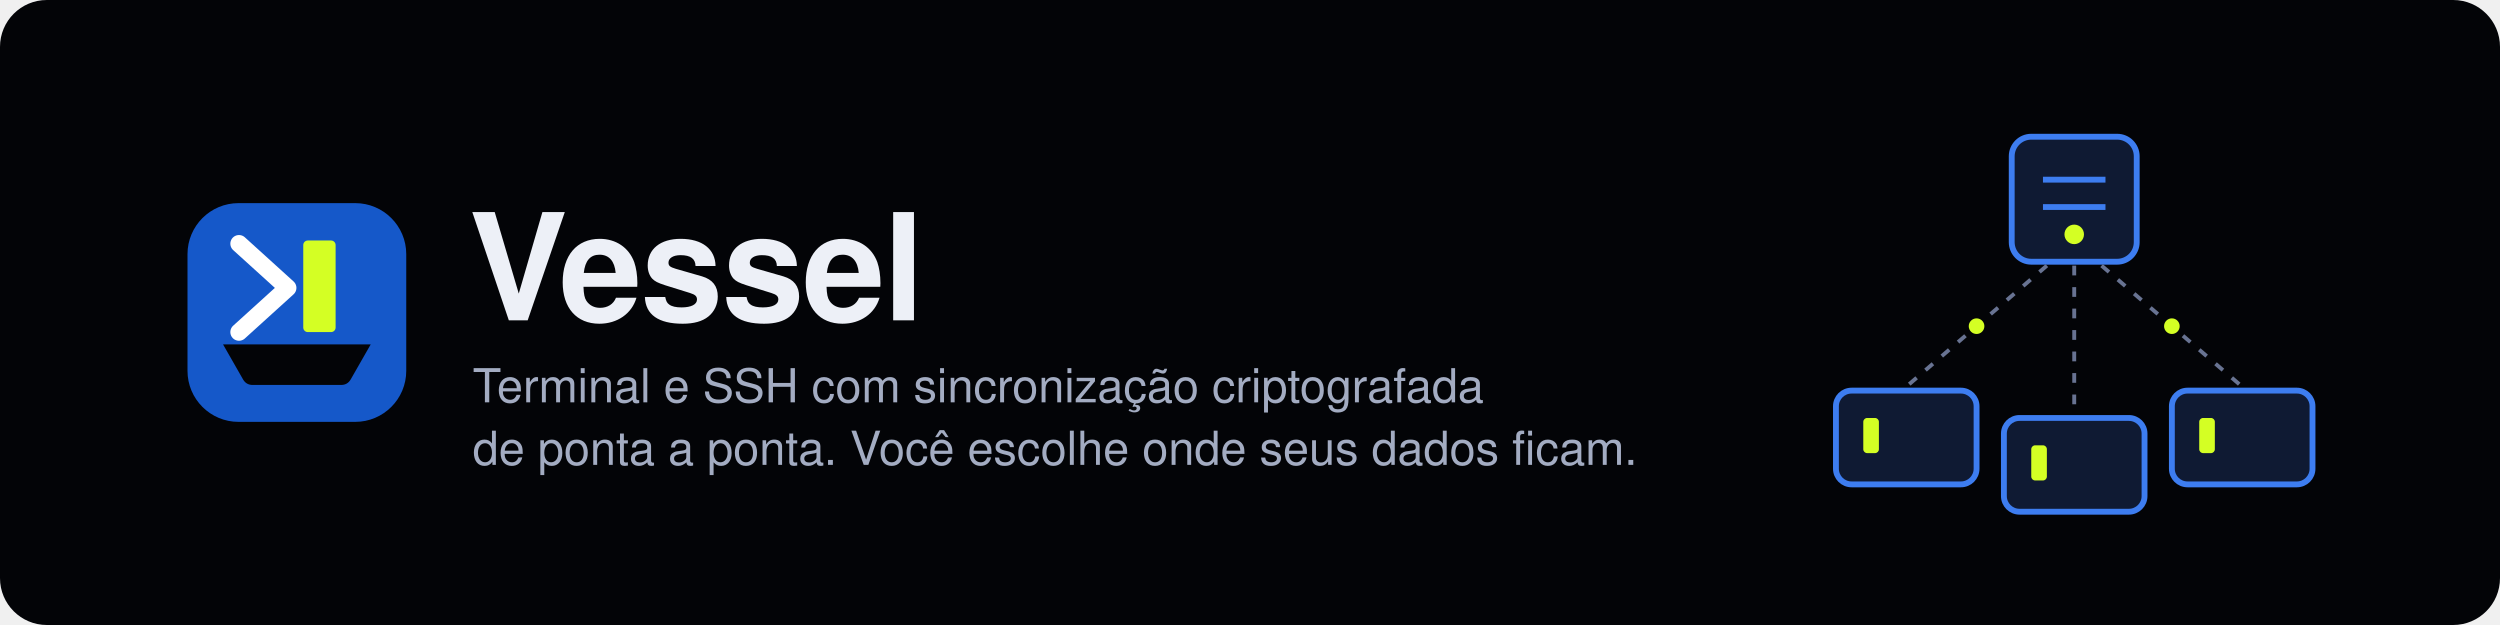
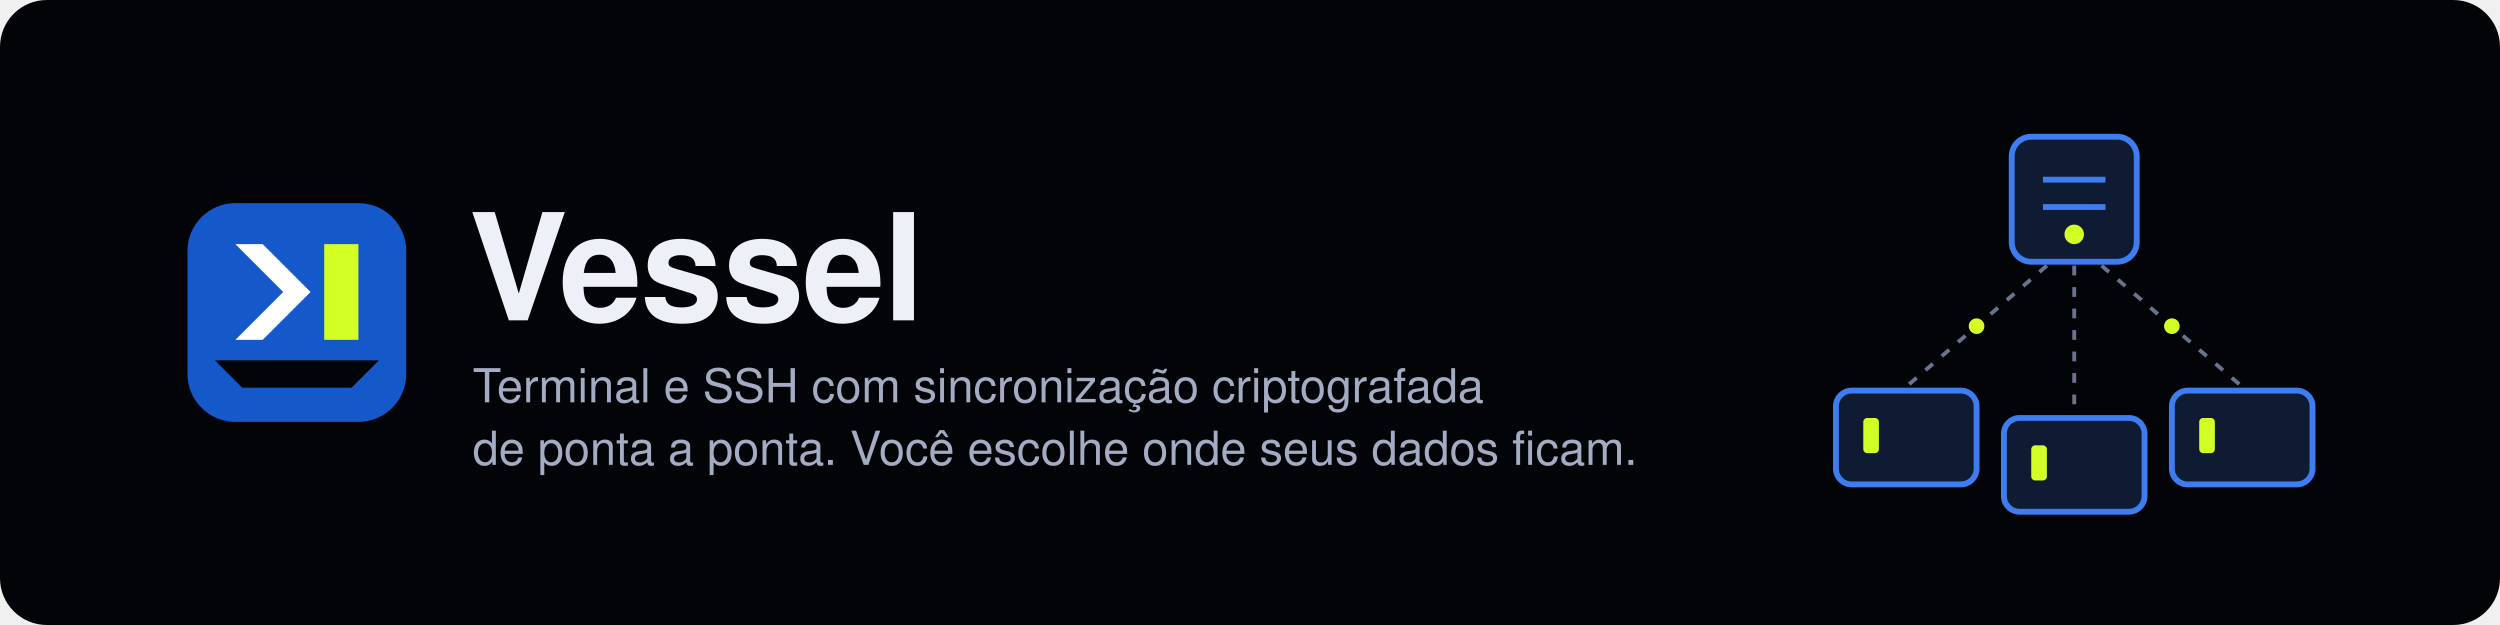
<svg xmlns="http://www.w3.org/2000/svg" width="1280" height="320" viewBox="0 0 1280 320" role="img" aria-labelledby="t d">
  <rect width="1280" height="320" rx="24" fill="#030407" />
-   <svg x="96" y="104" width="112" height="112" viewBox="32 32 960 960">
-     <rect x="32" y="32" width="960" height="960" rx="224" fill="#1558C9" />
-     <path d="M258 210 L472 404 L258 598" fill="none" stroke="#FFFFFF" stroke-width="76" stroke-linecap="round" stroke-linejoin="round" />
-     <rect x="540" y="196" width="142" height="402" rx="20" fill="#D4FF24" />
-     <path d="M188 652 H836 L748 806 Q734 830 706 830 H318 Q290 830 276 806 Z" fill="#030407" />
+   <svg x="96" y="104" width="112" height="112" viewBox="0 0 32 32">
+     <rect width="32" height="32" rx="7" fill="#1558C9" />
+     <path d="M7 6H11L18 13L11 20H7L14 13Z" fill="#FFFFFF" />
+     <rect x="20" y="6" width="5" height="14" fill="#D4FF24" />
+     <path d="M4 23H28L24 27H8Z" fill="#030407" />
  </svg>
  <text x="240" y="164" fill="#EDF0F7" font-family="IBM Plex Sans, Segoe UI, Helvetica, Arial, sans-serif" font-size="76" font-weight="600" letter-spacing="-1">Vessel</text>
  <text x="242" y="206" fill="#A3ACC2" font-family="IBM Plex Sans, Segoe UI, Helvetica, Arial, sans-serif" font-size="24">Terminal e SSH com sincronização criptografada</text>
  <text x="242" y="238" fill="#A3ACC2" font-family="IBM Plex Sans, Segoe UI, Helvetica, Arial, sans-serif" font-size="24">de ponta a ponta. Você escolhe onde seus dados ficam.</text>
  <g fill="none" stroke="#3D7DF0" stroke-width="3" stroke-linejoin="round">
    <rect x="1030" y="70" width="64" height="64" rx="10" fill="#0F1A33" />
    <path d="M1046 92H1078M1046 106H1078" />
    <rect x="940" y="200" width="72" height="48" rx="8" fill="#0F1A33" />
    <rect x="1026" y="214" width="72" height="48" rx="8" fill="#0F1A33" />
    <rect x="1112" y="200" width="72" height="48" rx="8" fill="#0F1A33" />
  </g>
  <g stroke="#687392" stroke-width="2" stroke-dasharray="5 6" fill="none">
    <path d="M1048 136L976 198M1062 136V212M1076 136L1148 198" />
  </g>
  <g fill="#D4FF24">
    <circle cx="1062" cy="120" r="5" />
    <rect x="954" y="214" width="8" height="18" rx="2" />
    <rect x="1040" y="228" width="8" height="18" rx="2" />
    <rect x="1126" y="214" width="8" height="18" rx="2" />
    <circle cx="1012" cy="167" r="4" />
    <circle cx="1112" cy="167" r="4" />
  </g>
</svg>
